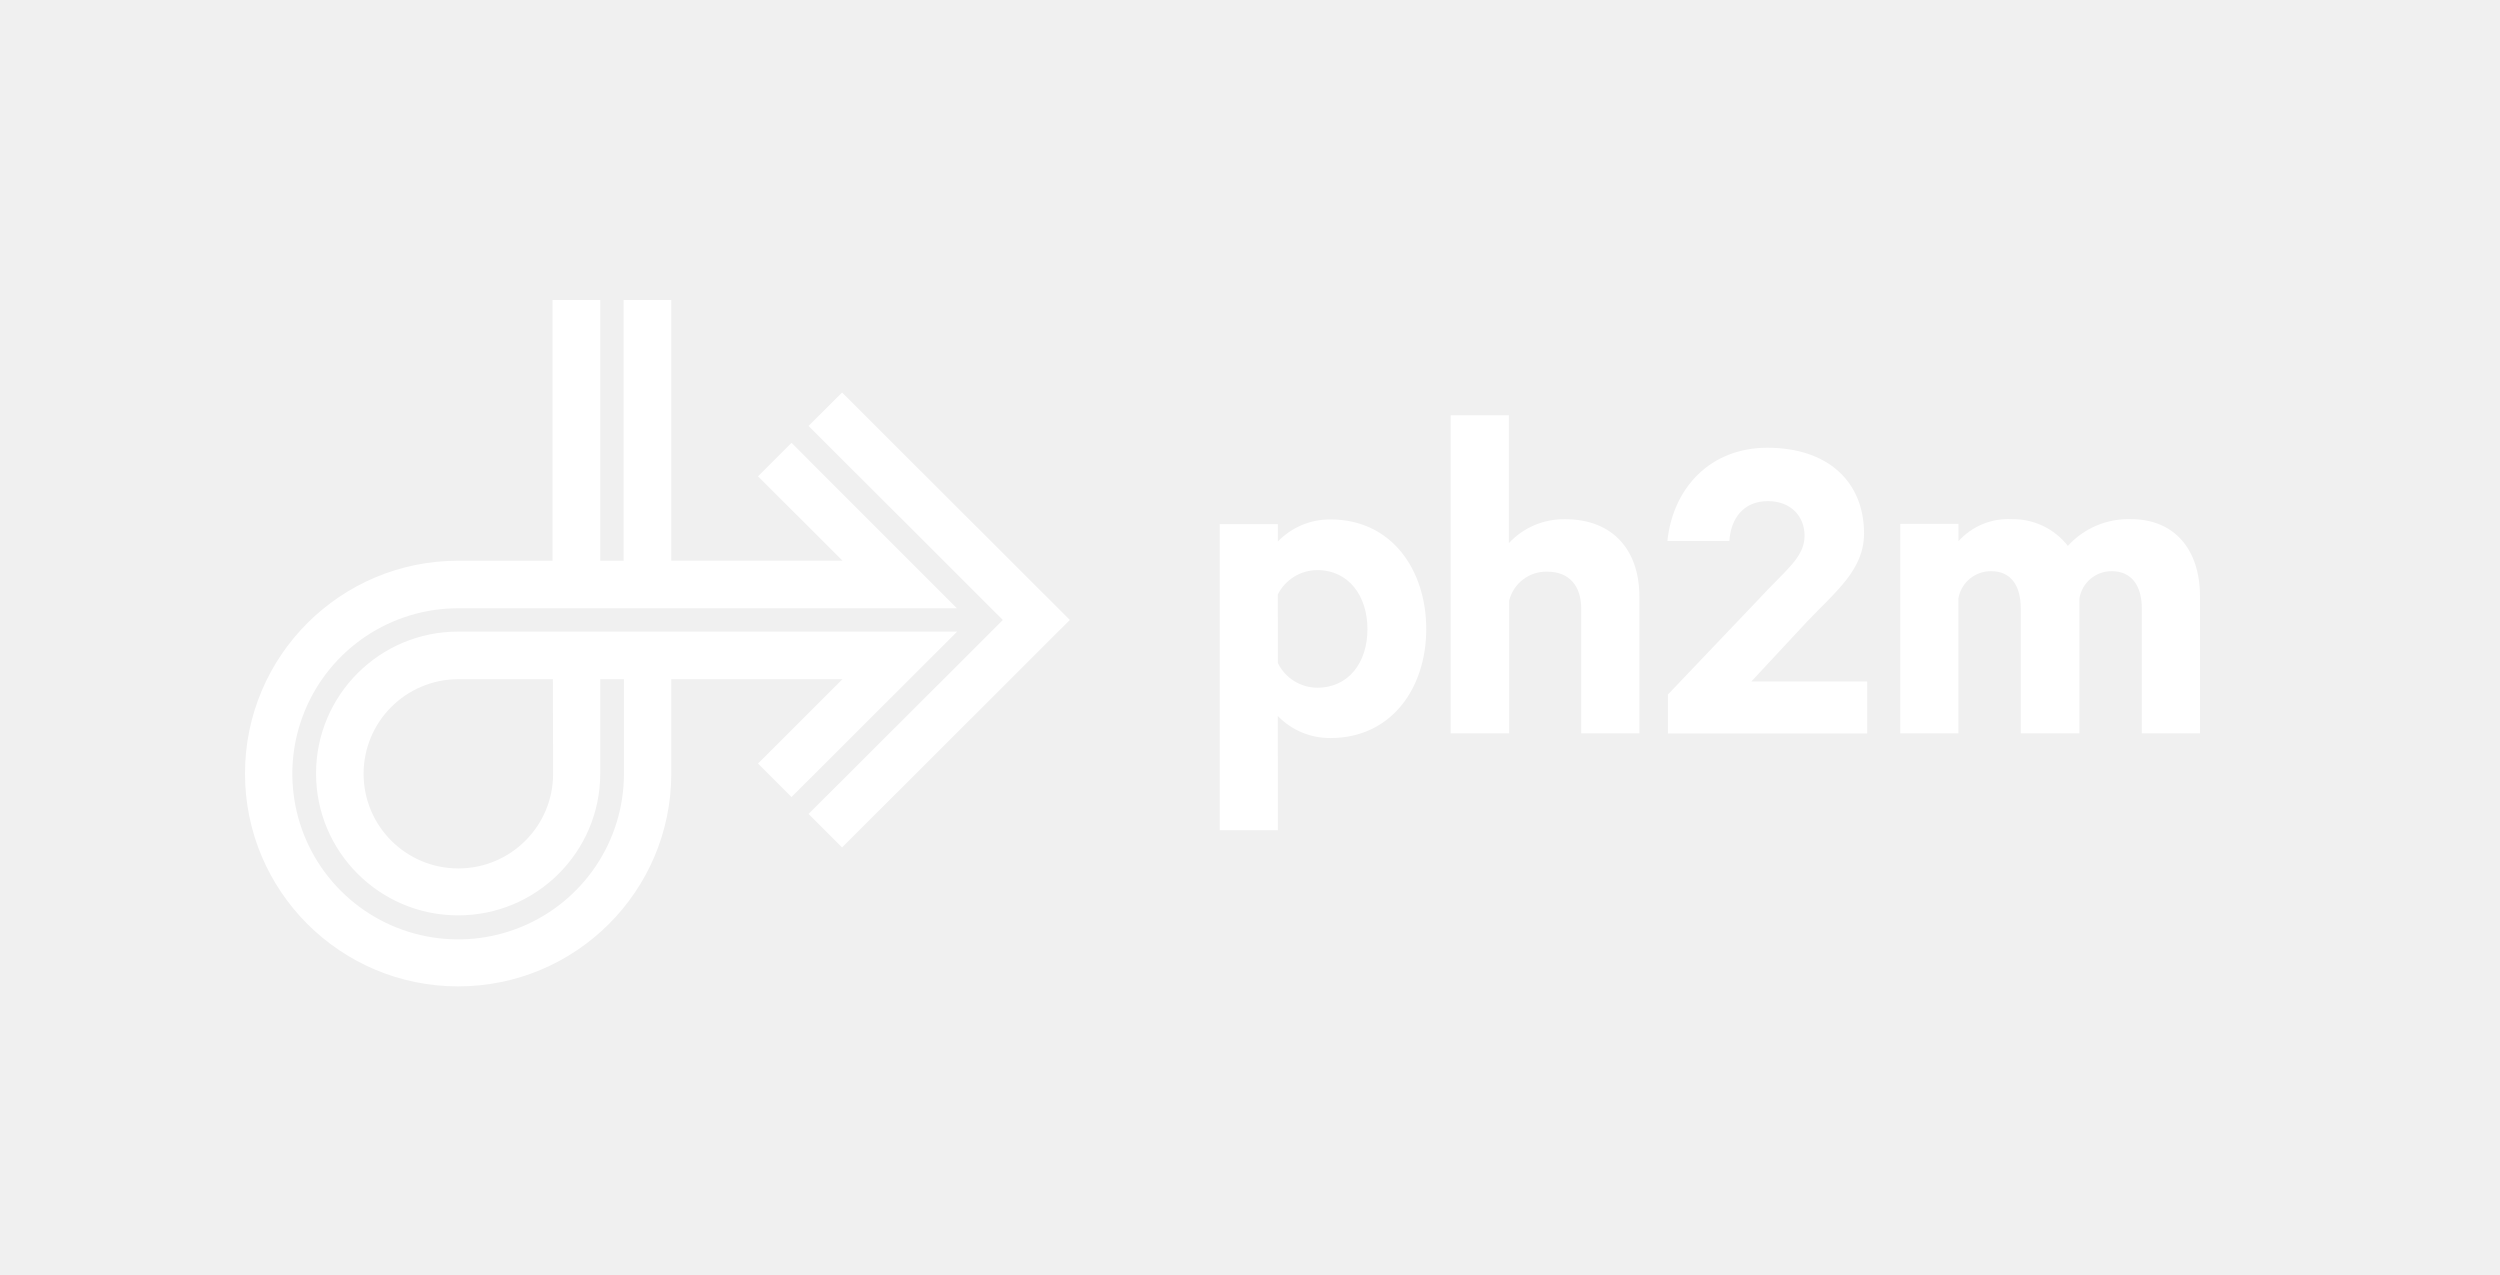
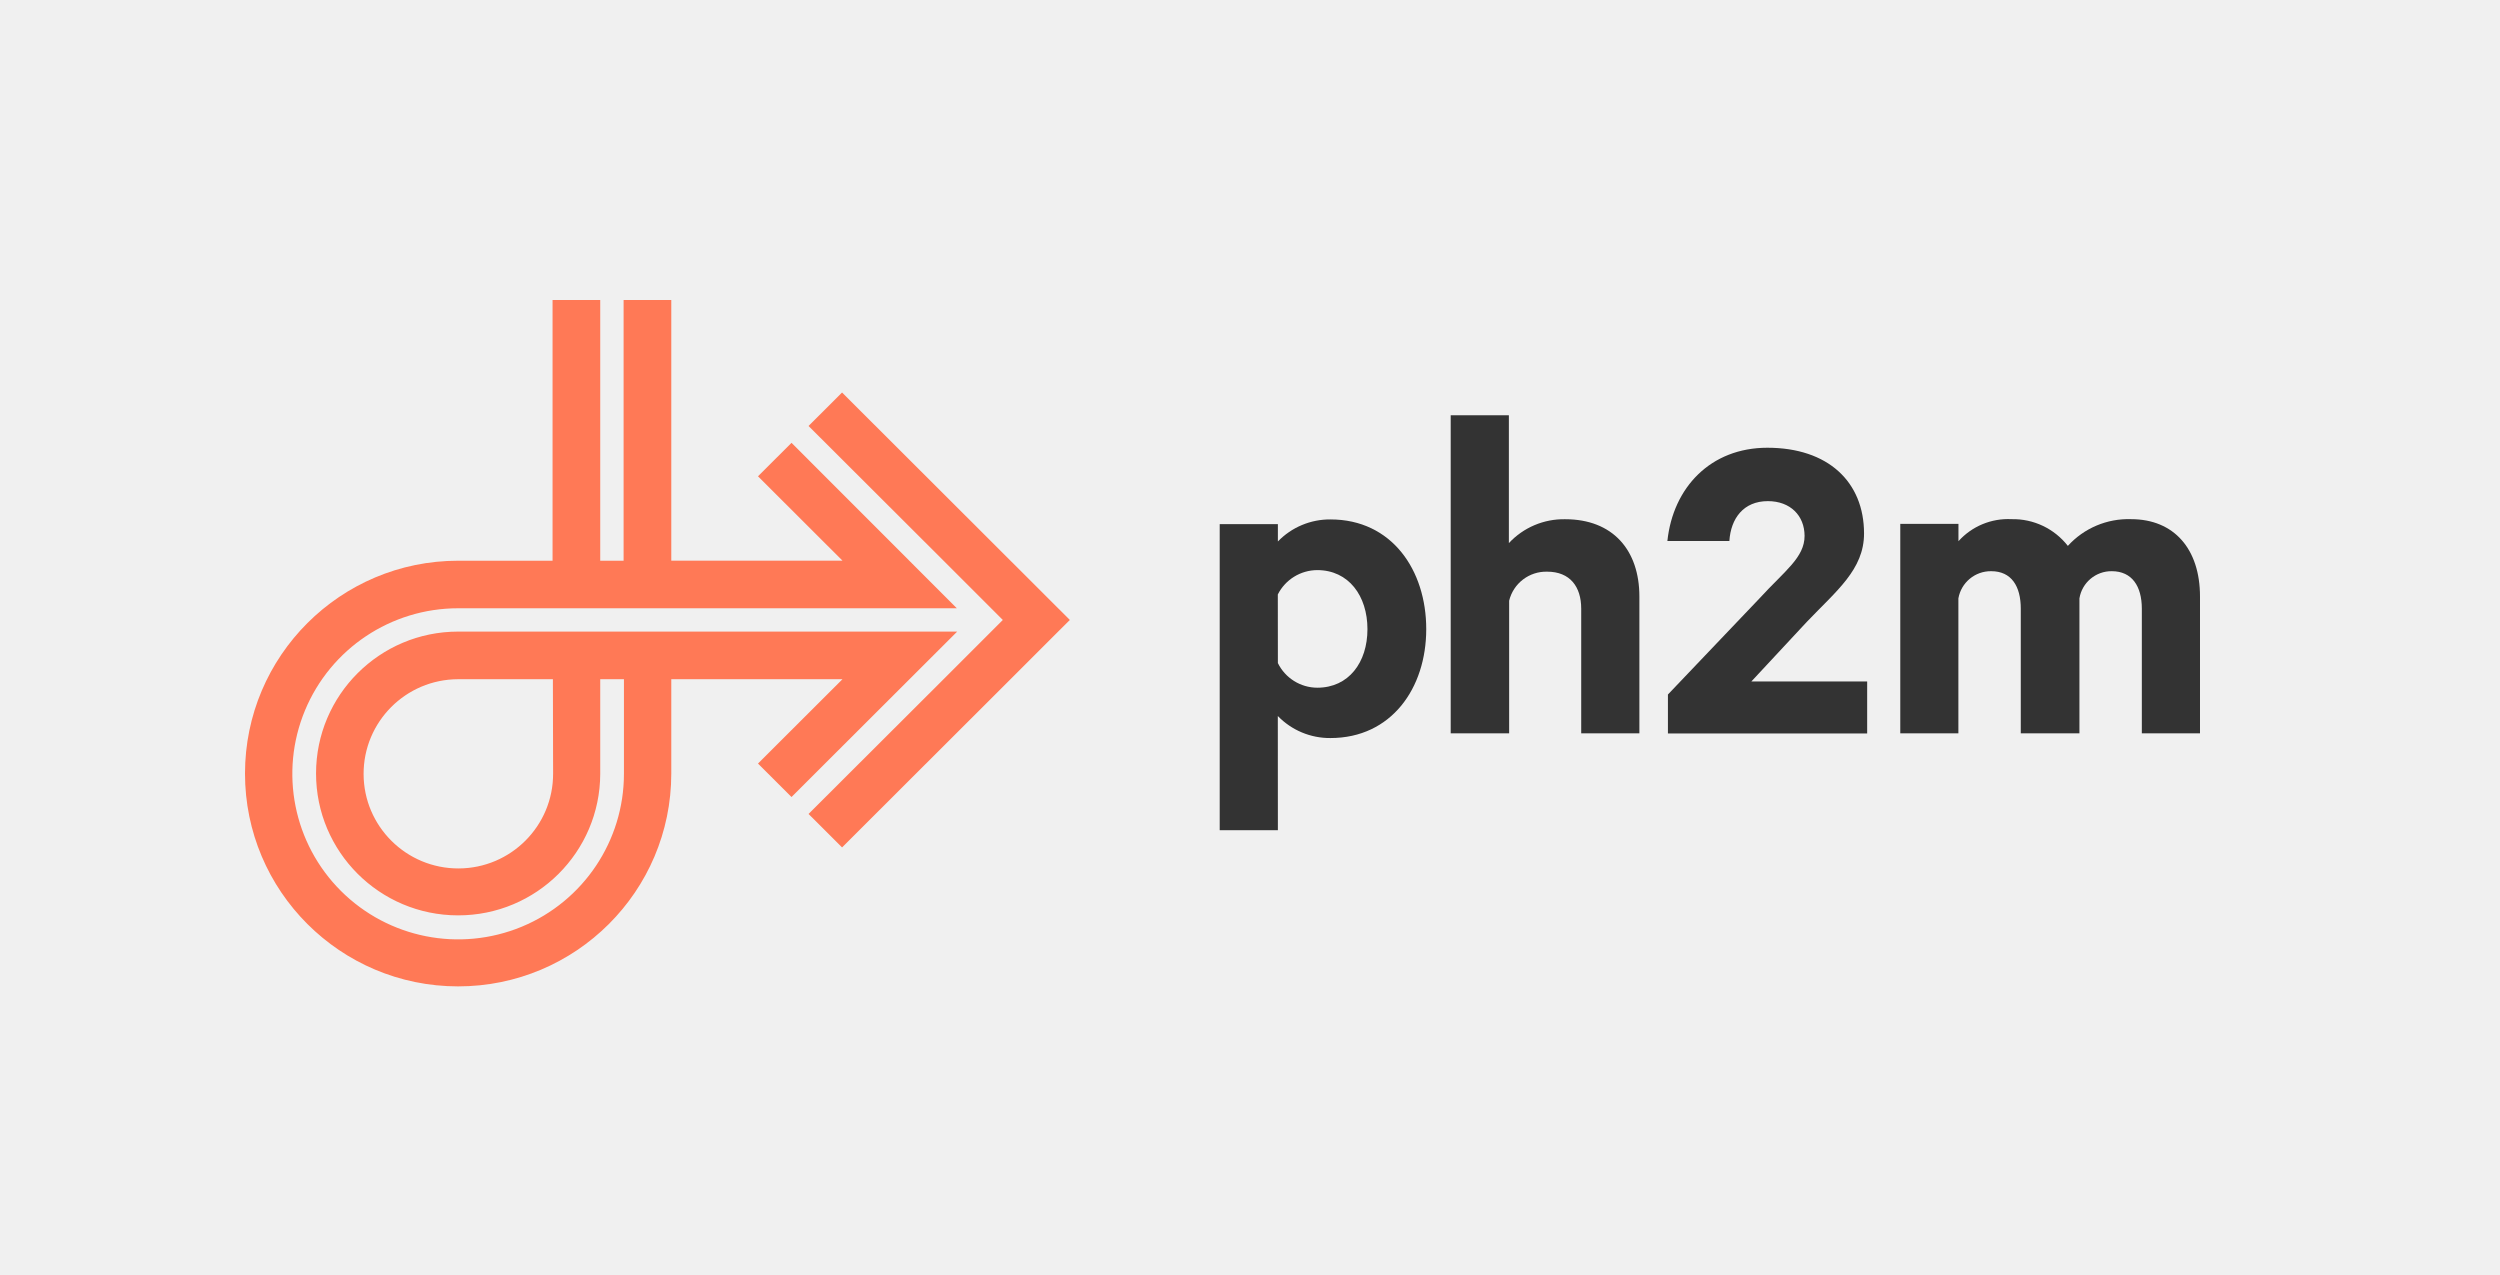
- <svg xmlns="http://www.w3.org/2000/svg" viewBox="0 0 1000 510">
-   <g stroke="none" stroke-width="1" fill="white" fill-rule="evenodd">
-     <g>
-       <g transform="translate(98, 120)">
-         <path d="M413.152,212.085 L389.883,212.085 L389.883,89.65 L413.152,89.65 L413.152,96.588 C418.657,90.894 426.262,87.707 434.187,87.772 C458.71,87.772 472.497,108.015 472.497,131.631 C472.497,155.248 458.574,175.218 434.16,175.218 C426.235,175.283 418.63,172.096 413.125,166.403 L413.152,212.085 Z M413.152,145.235 C416.102,151.239 422.204,155.055 428.901,155.085 C441.489,155.085 448.982,144.963 448.982,131.659 C448.982,118.354 441.462,108.042 428.901,108.042 C422.228,108.072 416.134,111.835 413.125,117.783 L413.152,145.235 Z" fill-rule="nonzero" />
-         <path d="M482.279,46.117 L505.548,46.117 L505.548,97.241 C511.356,91 519.552,87.527 528.082,87.691 C547.155,87.691 557.754,100.07 557.754,118.626 L557.754,173.341 L534.485,173.341 L534.485,123.469 C534.485,114.654 529.989,108.668 520.861,108.668 C513.688,108.489 507.359,113.325 505.657,120.286 L505.657,173.341 L482.279,173.341 L482.279,46.117 Z" fill-rule="nonzero" />
-         <path d="M609.143,80.453 C599.388,80.453 594.32,87.391 593.748,96.397 L568.953,96.397 C571.214,75.012 586.228,59.095 608.952,59.095 C633.175,59.095 647.616,72.699 647.616,93.404 C647.616,107.852 636.526,116.368 624.701,128.775 L602.549,152.581 L648.869,152.581 L648.869,173.395 L569.171,173.395 L569.171,157.805 L605.791,119.361 C615.927,108.287 623.829,103.036 623.829,94.329 C623.802,86.276 618.161,80.453 609.143,80.453 Z" fill-rule="nonzero" />
-         <path d="M754.398,87.664 C771.673,87.664 782,99.662 782,118.599 L782,173.341 L758.731,173.341 L758.731,123.469 C758.731,114.463 754.78,108.478 746.715,108.478 C740.298,108.409 734.796,113.036 733.772,119.361 L733.772,173.341 L710.312,173.341 L710.312,123.469 C710.312,114.463 706.552,108.478 698.487,108.478 C692.027,108.395 686.463,113.006 685.354,119.361 L685.354,173.341 L662.111,173.341 L662.111,89.541 L685.381,89.541 L685.381,96.479 C690.762,90.494 698.562,87.255 706.606,87.664 C715.388,87.472 723.743,91.437 729.14,98.356 C735.582,91.267 744.816,87.358 754.398,87.664 Z" fill-rule="nonzero" />
-         <path fill="none" d="M47.356,189.502 C47.356,210.404 64.325,227.348 85.257,227.348 C106.189,227.348 123.158,210.404 123.158,189.502 L123.158,151.684 L85.257,151.684 C64.336,151.684 47.371,168.611 47.356,189.502 Z" />
-         <polygon fill-rule="nonzero" points="238.823 37.003 225.418 50.389 279.422 104.288 298.359 123.224 303.127 127.986 298.359 132.747 279.422 151.684 225.418 205.582 238.823 218.968 306.206 151.684 325.143 132.747 329.939 127.986" />
-         <path d="M218.606,57.136 L205.2,70.523 L238.987,104.26 L170.514,104.26 L170.514,0 L151.441,0 L151.441,104.288 L142.095,104.288 L142.095,0 L123.022,0 L123.022,104.288 L85.257,104.288 C38.182,104.288 0.015,142.386 4.35317528e-05,189.394 C-0.015,236.401 38.127,274.524 85.203,274.554 C132.278,274.584 170.469,236.51 170.514,189.502 L170.514,151.684 L238.987,151.684 L205.2,185.421 L218.606,198.807 L265.798,151.684 L284.871,132.638 L85.257,132.638 C53.88,132.638 28.439,158.026 28.419,189.357 C28.399,220.688 53.808,246.109 85.185,246.149 C116.561,246.189 142.035,220.833 142.095,189.502 L142.095,151.684 L151.577,151.684 L151.577,189.502 C151.588,216.29 135.437,240.446 110.656,250.705 C85.874,260.963 57.344,255.304 38.371,236.367 C19.398,217.429 13.719,188.943 23.983,164.193 C34.246,139.444 58.431,123.306 85.257,123.306 L284.735,123.306 L218.606,57.136 Z M123.24,189.448 C123.285,210.35 106.353,227.33 85.421,227.376 C64.488,227.421 47.483,210.513 47.438,189.611 C47.393,168.709 64.325,151.729 85.257,151.684 L123.158,151.684 L123.24,189.448 Z" fill-rule="nonzero" />
+ <svg xmlns="http://www.w3.org/2000/svg" width="1000px" height="510px" viewBox="0 0 1000 510" version="1.1">
+   <defs />
+   <g id="01---home" stroke="none" stroke-width="1" fill="none" fill-rule="evenodd">
+     <g id="Artboard">
+       <g id="logo-ph2m" transform="translate(98, 120)">
+         <path d="M413.152,212.085 L389.883,212.085 L389.883,89.65 L413.152,89.65 L413.152,96.588 C418.657,90.894 426.262,87.707 434.187,87.772 C458.71,87.772 472.497,108.015 472.497,131.631 C472.497,155.248 458.574,175.218 434.16,175.218 C426.235,175.283 418.63,172.096 413.125,166.403 L413.152,212.085 Z M413.152,145.235 C416.102,151.239 422.204,155.055 428.901,155.085 C441.489,155.085 448.982,144.963 448.982,131.659 C448.982,118.354 441.462,108.042 428.901,108.042 C422.228,108.072 416.134,111.835 413.125,117.783 L413.152,145.235 Z" id="Shape" fill="#333333" fill-rule="nonzero" />
+         <path d="M482.279,46.117 L505.548,46.117 L505.548,97.241 C511.356,91 519.552,87.527 528.082,87.691 C547.155,87.691 557.754,100.07 557.754,118.626 L557.754,173.341 L534.485,173.341 L534.485,123.469 C534.485,114.654 529.989,108.668 520.861,108.668 C513.688,108.489 507.359,113.325 505.657,120.286 L505.657,173.341 L482.279,173.341 L482.279,46.117 Z" id="Shape" fill="#333333" fill-rule="nonzero" />
+         <path d="M609.143,80.453 C599.388,80.453 594.32,87.391 593.748,96.397 L568.953,96.397 C571.214,75.012 586.228,59.095 608.952,59.095 C633.175,59.095 647.616,72.699 647.616,93.404 C647.616,107.852 636.526,116.368 624.701,128.775 L602.549,152.581 L648.869,152.581 L648.869,173.395 L569.171,173.395 L569.171,157.805 L605.791,119.361 C615.927,108.287 623.829,103.036 623.829,94.329 C623.802,86.276 618.161,80.453 609.143,80.453 Z" id="Shape" fill="#333333" fill-rule="nonzero" />
+         <path d="M754.398,87.664 C771.673,87.664 782,99.662 782,118.599 L782,173.341 L758.731,173.341 L758.731,123.469 C758.731,114.463 754.78,108.478 746.715,108.478 C740.298,108.409 734.796,113.036 733.772,119.361 L733.772,173.341 L710.312,173.341 L710.312,123.469 C710.312,114.463 706.552,108.478 698.487,108.478 C692.027,108.395 686.463,113.006 685.354,119.361 L685.354,173.341 L662.111,173.341 L662.111,89.541 L685.381,89.541 L685.381,96.479 C690.762,90.494 698.562,87.255 706.606,87.664 C715.388,87.472 723.743,91.437 729.14,98.356 C735.582,91.267 744.816,87.358 754.398,87.664 Z" id="Shape" fill="#333333" fill-rule="nonzero" />
+         <path d="M47.356,189.502 C47.356,210.404 64.325,227.348 85.257,227.348 C106.189,227.348 123.158,210.404 123.158,189.502 L123.158,151.684 L85.257,151.684 C64.336,151.684 47.371,168.611 47.356,189.502 Z" id="Shape" />
+         <polygon id="Shape" fill="#FF7956" fill-rule="nonzero" points="238.823 37.003 225.418 50.389 279.422 104.288 298.359 123.224 303.127 127.986 298.359 132.747 279.422 151.684 225.418 205.582 238.823 218.968 306.206 151.684 325.143 132.747 329.939 127.986" />
+         <path d="M218.606,57.136 L205.2,70.523 L238.987,104.26 L170.514,104.26 L170.514,0 L151.441,0 L151.441,104.288 L142.095,104.288 L142.095,0 L123.022,0 L123.022,104.288 L85.257,104.288 C38.182,104.288 0.015,142.386 4.35317528e-05,189.394 C-0.015,236.401 38.127,274.524 85.203,274.554 C132.278,274.584 170.469,236.51 170.514,189.502 L170.514,151.684 L238.987,151.684 L205.2,185.421 L218.606,198.807 L265.798,151.684 L284.871,132.638 L85.257,132.638 C53.88,132.638 28.439,158.026 28.419,189.357 C28.399,220.688 53.808,246.109 85.185,246.149 C116.561,246.189 142.035,220.833 142.095,189.502 L142.095,151.684 L151.577,151.684 L151.577,189.502 C151.588,216.29 135.437,240.446 110.656,250.705 C85.874,260.963 57.344,255.304 38.371,236.367 C19.398,217.429 13.719,188.943 23.983,164.193 C34.246,139.444 58.431,123.306 85.257,123.306 L284.735,123.306 L218.606,57.136 Z M123.24,189.448 C123.285,210.35 106.353,227.33 85.421,227.376 C64.488,227.421 47.483,210.513 47.438,189.611 C47.393,168.709 64.325,151.729 85.257,151.684 L123.158,151.684 L123.24,189.448 Z" id="Shape" fill="#FF7956" fill-rule="nonzero" />
      </g>
    </g>
  </g>
</svg>
